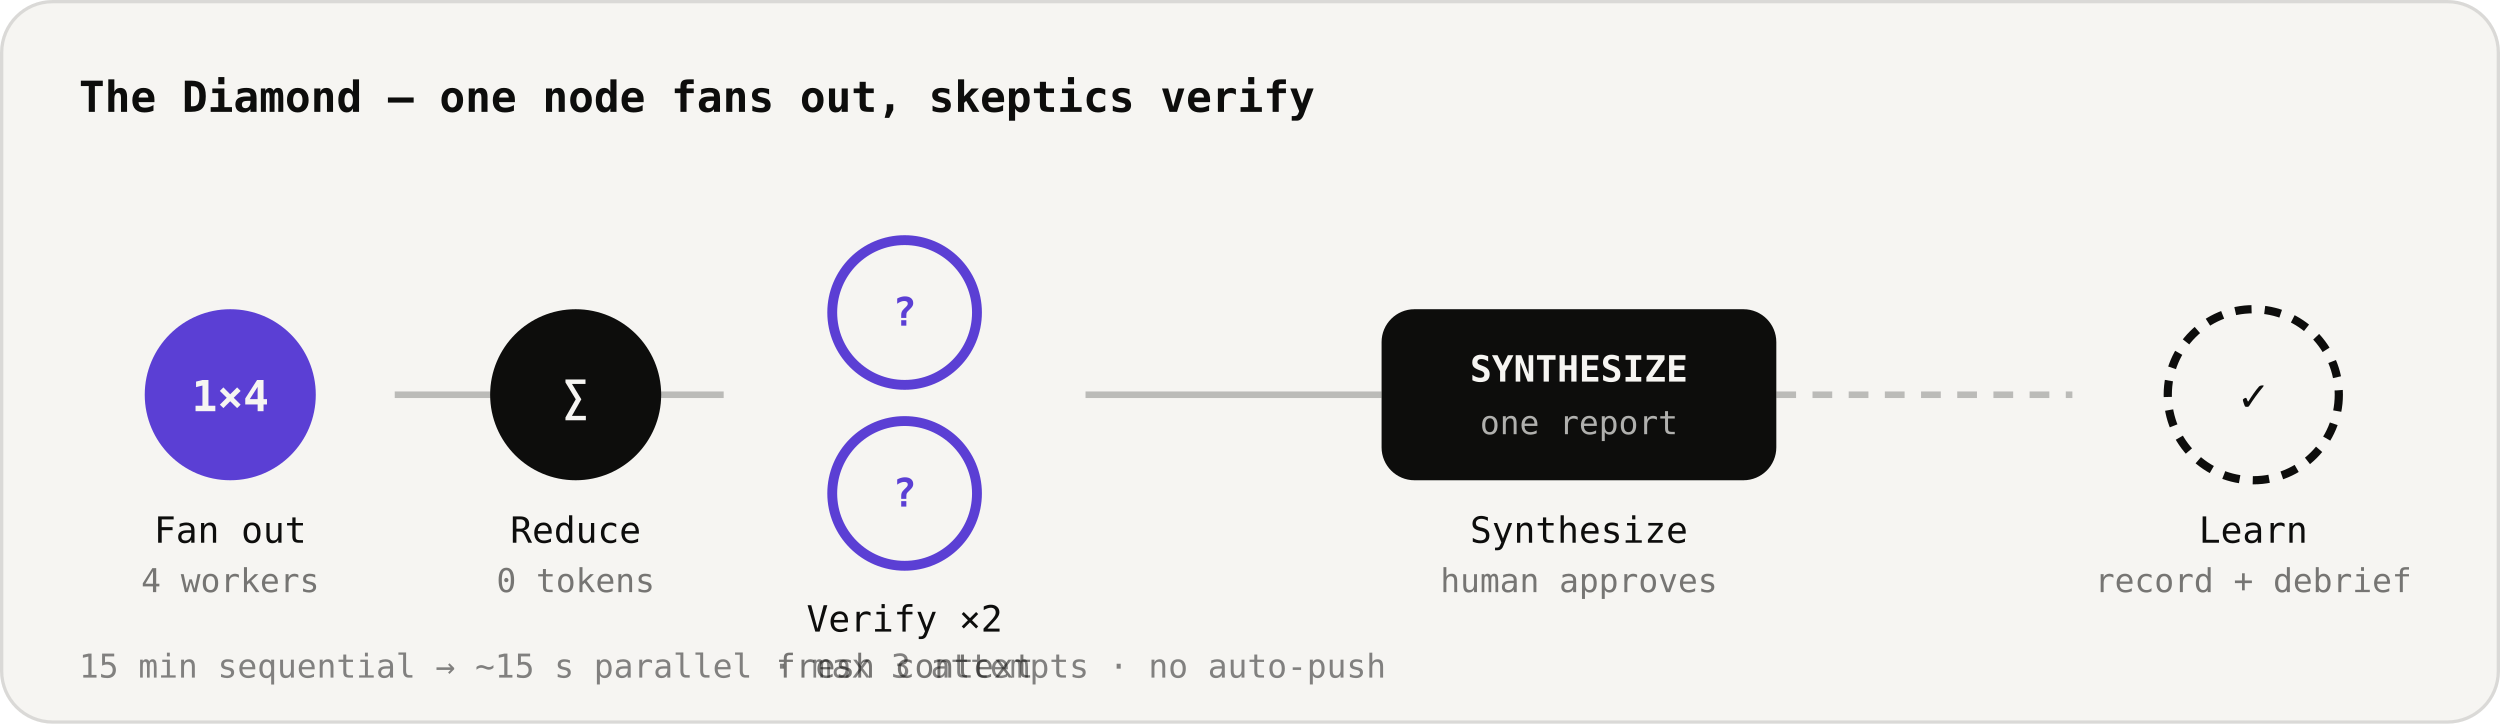
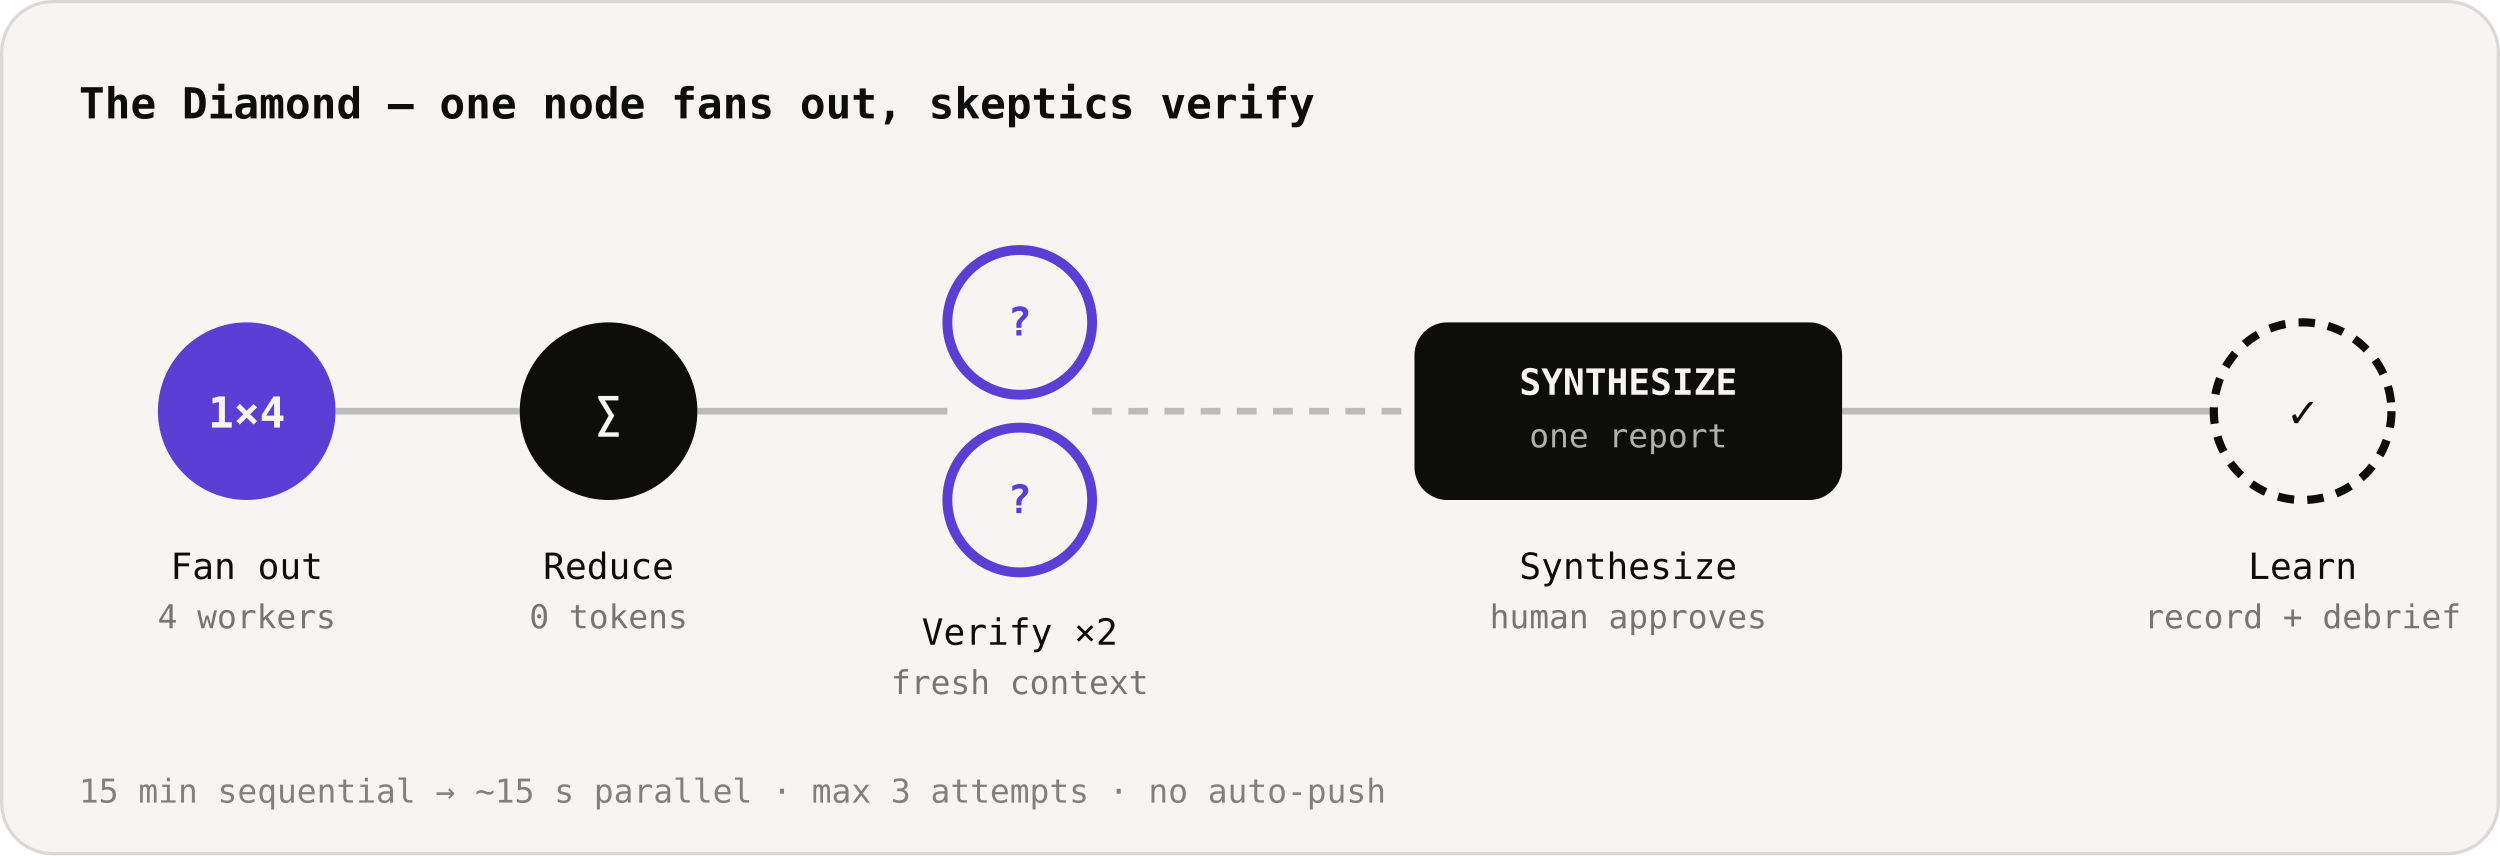
- <svg xmlns="http://www.w3.org/2000/svg" width="760" height="220" viewBox="0 0 760 220" font-family="ui-monospace, SFMono-Regular, Menlo, monospace">
-   <rect x="0" y="0" width="760" height="220" rx="16" fill="#f6f5f2" />
-   <rect x="0.5" y="0.5" width="759" height="219" rx="15.5" fill="none" stroke="#0d0d0c" stroke-opacity="0.12" />
-   <text x="24" y="34" font-size="13" font-weight="bold" fill="#0d0d0c">The Diamond — one node fans out, skeptics verify</text>
-   <line x1="120" y1="120" x2="220" y2="120" stroke="#0d0d0c" stroke-opacity="0.25" stroke-width="2" />
-   <line x1="330" y1="120" x2="420" y2="120" stroke="#0d0d0c" stroke-opacity="0.25" stroke-width="2" />
-   <line x1="540" y1="120" x2="630" y2="120" stroke="#0d0d0c" stroke-opacity="0.25" stroke-width="2" stroke-dasharray="6 5">
+ <svg xmlns="http://www.w3.org/2000/svg" width="760" height="260" viewBox="0 0 760 260" font-family="ui-monospace, SFMono-Regular, Menlo, monospace">
+   <rect x="0" y="0" width="760" height="260" rx="16" fill="#f6f5f2" />
+   <rect x="0.5" y="0.5" width="759" height="259" rx="15.5" fill="none" stroke="#0d0d0c" stroke-opacity="0.12" />
+   <text x="24" y="36" font-size="13" font-weight="bold" fill="#0d0d0c">The Diamond — one node fans out, skeptics verify</text>
+   <line x1="102" y1="125" x2="158" y2="125" stroke="#0d0d0c" stroke-opacity="0.25" stroke-width="2" />
+   <line x1="212" y1="125" x2="288" y2="125" stroke="#0d0d0c" stroke-opacity="0.25" stroke-width="2" />
+   <line x1="332" y1="125" x2="430" y2="125" stroke="#0d0d0c" stroke-opacity="0.25" stroke-width="2" stroke-dasharray="6 5">
    <animate attributeName="stroke-dashoffset" from="0" to="22" dur="1.2s" repeatCount="indefinite" />
  </line>
+   <line x1="560" y1="125" x2="673" y2="125" stroke="#0d0d0c" stroke-opacity="0.25" stroke-width="2" />
  <g>
-     <circle cx="70" cy="120" r="26" fill="#5b3fd4">
-       <animate attributeName="r" values="26;29;26" dur="2s" repeatCount="indefinite" />
+     <circle cx="75" cy="125" r="27" fill="#5b3fd4">
+       <animate attributeName="r" values="27;30;27" dur="2s" repeatCount="indefinite" />
      <animate attributeName="opacity" values="1;0.85;1" dur="2s" repeatCount="indefinite" />
    </circle>
-     <text x="70" y="125" font-size="13" font-weight="bold" fill="#f6f5f2" text-anchor="middle">1×4</text>
-     <text x="70" y="165" font-size="11" fill="#0d0d0c" text-anchor="middle">Fan out</text>
-     <text x="70" y="180" font-size="10" fill="#0d0d0c" fill-opacity="0.55" text-anchor="middle">4 workers</text>
+     <text x="75" y="130" font-size="13" font-weight="bold" fill="#f6f5f2" text-anchor="middle">1×4</text>
+     <text x="75" y="176" font-size="11" fill="#0d0d0c" text-anchor="middle">Fan out</text>
+     <text x="75" y="191" font-size="10" fill="#0d0d0c" fill-opacity="0.55" text-anchor="middle">4 workers</text>
  </g>
  <g>
-     <circle cx="175" cy="120" r="26" fill="#0d0d0c">
-       <animate attributeName="r" values="26;29;26" dur="2s" begin="0.4s" repeatCount="indefinite" />
+     <circle cx="185" cy="125" r="27" fill="#0d0d0c">
+       <animate attributeName="r" values="27;30;27" dur="2s" begin="0.4s" repeatCount="indefinite" />
      <animate attributeName="opacity" values="1;0.85;1" dur="2s" begin="0.4s" repeatCount="indefinite" />
    </circle>
-     <text x="175" y="125" font-size="13" font-weight="bold" fill="#f6f5f2" text-anchor="middle">∑</text>
-     <text x="175" y="165" font-size="11" fill="#0d0d0c" text-anchor="middle">Reduce</text>
-     <text x="175" y="180" font-size="10" fill="#0d0d0c" fill-opacity="0.55" text-anchor="middle">0 tokens</text>
+     <text x="185" y="130" font-size="13" font-weight="bold" fill="#f6f5f2" text-anchor="middle">∑</text>
+     <text x="185" y="176" font-size="11" fill="#0d0d0c" text-anchor="middle">Reduce</text>
+     <text x="185" y="191" font-size="10" fill="#0d0d0c" fill-opacity="0.55" text-anchor="middle">0 tokens</text>
  </g>
  <g>
-     <circle cx="275" cy="95" r="22" fill="none" stroke="#5b3fd4" stroke-width="3">
+     <circle cx="310" cy="98" r="22" fill="none" stroke="#5b3fd4" stroke-width="3">
      <animate attributeName="opacity" values="1;0.5;1" dur="1.6s" repeatCount="indefinite" />
    </circle>
-     <text x="275" y="99" font-size="12" font-weight="bold" fill="#5b3fd4" text-anchor="middle">?</text>
-     <circle cx="275" cy="150" r="22" fill="none" stroke="#5b3fd4" stroke-width="3">
+     <text x="310" y="102" font-size="12" font-weight="bold" fill="#5b3fd4" text-anchor="middle">?</text>
+     <circle cx="310" cy="152" r="22" fill="none" stroke="#5b3fd4" stroke-width="3">
      <animate attributeName="opacity" values="0.5;1;0.5" dur="1.6s" repeatCount="indefinite" />
    </circle>
-     <text x="275" y="154" font-size="12" font-weight="bold" fill="#5b3fd4" text-anchor="middle">?</text>
-     <text x="275" y="192" font-size="11" fill="#0d0d0c" text-anchor="middle">Verify ×2</text>
-     <text x="275" y="206" font-size="10" fill="#0d0d0c" fill-opacity="0.55" text-anchor="middle">fresh context</text>
+     <text x="310" y="156" font-size="12" font-weight="bold" fill="#5b3fd4" text-anchor="middle">?</text>
+     <text x="310" y="196" font-size="11" fill="#0d0d0c" text-anchor="middle">Verify ×2</text>
+     <text x="310" y="211" font-size="10" fill="#0d0d0c" fill-opacity="0.55" text-anchor="middle">fresh context</text>
  </g>
  <g>
-     <rect x="420" y="94" width="120" height="52" rx="10" fill="#0d0d0c">
+     <rect x="430" y="98" width="130" height="54" rx="10" fill="#0d0d0c">
      <animate attributeName="opacity" values="1;0.85;1" dur="2s" begin="0.8s" repeatCount="indefinite" />
    </rect>
-     <text x="480" y="116" font-size="11" font-weight="bold" fill="#f6f5f2" text-anchor="middle">SYNTHESIZE</text>
-     <text x="480" y="132" font-size="10" fill="#f6f5f2" fill-opacity="0.7" text-anchor="middle">one report</text>
-     <text x="480" y="165" font-size="11" fill="#0d0d0c" text-anchor="middle">Synthesize</text>
-     <text x="480" y="180" font-size="10" fill="#0d0d0c" fill-opacity="0.55" text-anchor="middle">human approves</text>
+     <text x="495" y="120" font-size="11" font-weight="bold" fill="#f6f5f2" text-anchor="middle">SYNTHESIZE</text>
+     <text x="495" y="136" font-size="10" fill="#f6f5f2" fill-opacity="0.7" text-anchor="middle">one report</text>
+     <text x="495" y="176" font-size="11" fill="#0d0d0c" text-anchor="middle">Synthesize</text>
+     <text x="495" y="191" font-size="10" fill="#0d0d0c" fill-opacity="0.55" text-anchor="middle">human approves</text>
  </g>
  <g>
-     <circle cx="685" cy="120" r="26" fill="none" stroke="#0d0d0c" stroke-width="2.5" stroke-dasharray="5 4">
-       <animateTransform attributeName="transform" type="rotate" from="0 685 120" to="360 685 120" dur="8s" repeatCount="indefinite" />
+     <circle cx="700" cy="125" r="27" fill="none" stroke="#0d0d0c" stroke-width="2.5" stroke-dasharray="5 4">
+       <animateTransform attributeName="transform" type="rotate" from="0 700 125" to="360 700 125" dur="8s" repeatCount="indefinite" />
    </circle>
-     <text x="685" y="125" font-size="14" font-weight="bold" fill="#0d0d0c" text-anchor="middle">✓</text>
-     <text x="685" y="165" font-size="11" fill="#0d0d0c" text-anchor="middle">Learn</text>
-     <text x="685" y="180" font-size="10" fill="#0d0d0c" fill-opacity="0.55" text-anchor="middle">record + debrief</text>
+     <text x="700" y="130" font-size="14" font-weight="bold" fill="#0d0d0c" text-anchor="middle">✓</text>
+     <text x="700" y="176" font-size="11" fill="#0d0d0c" text-anchor="middle">Learn</text>
+     <text x="700" y="191" font-size="10" fill="#0d0d0c" fill-opacity="0.55" text-anchor="middle">record + debrief</text>
  </g>
-   <text x="24" y="206" font-size="10" fill="#0d0d0c" fill-opacity="0.5">15 min sequential → ~15 s parallel · max 3 attempts · no auto-push</text>
+   <text x="24" y="244" font-size="10" fill="#0d0d0c" fill-opacity="0.5">15 min sequential → ~15 s parallel · max 3 attempts · no auto-push</text>
</svg>
